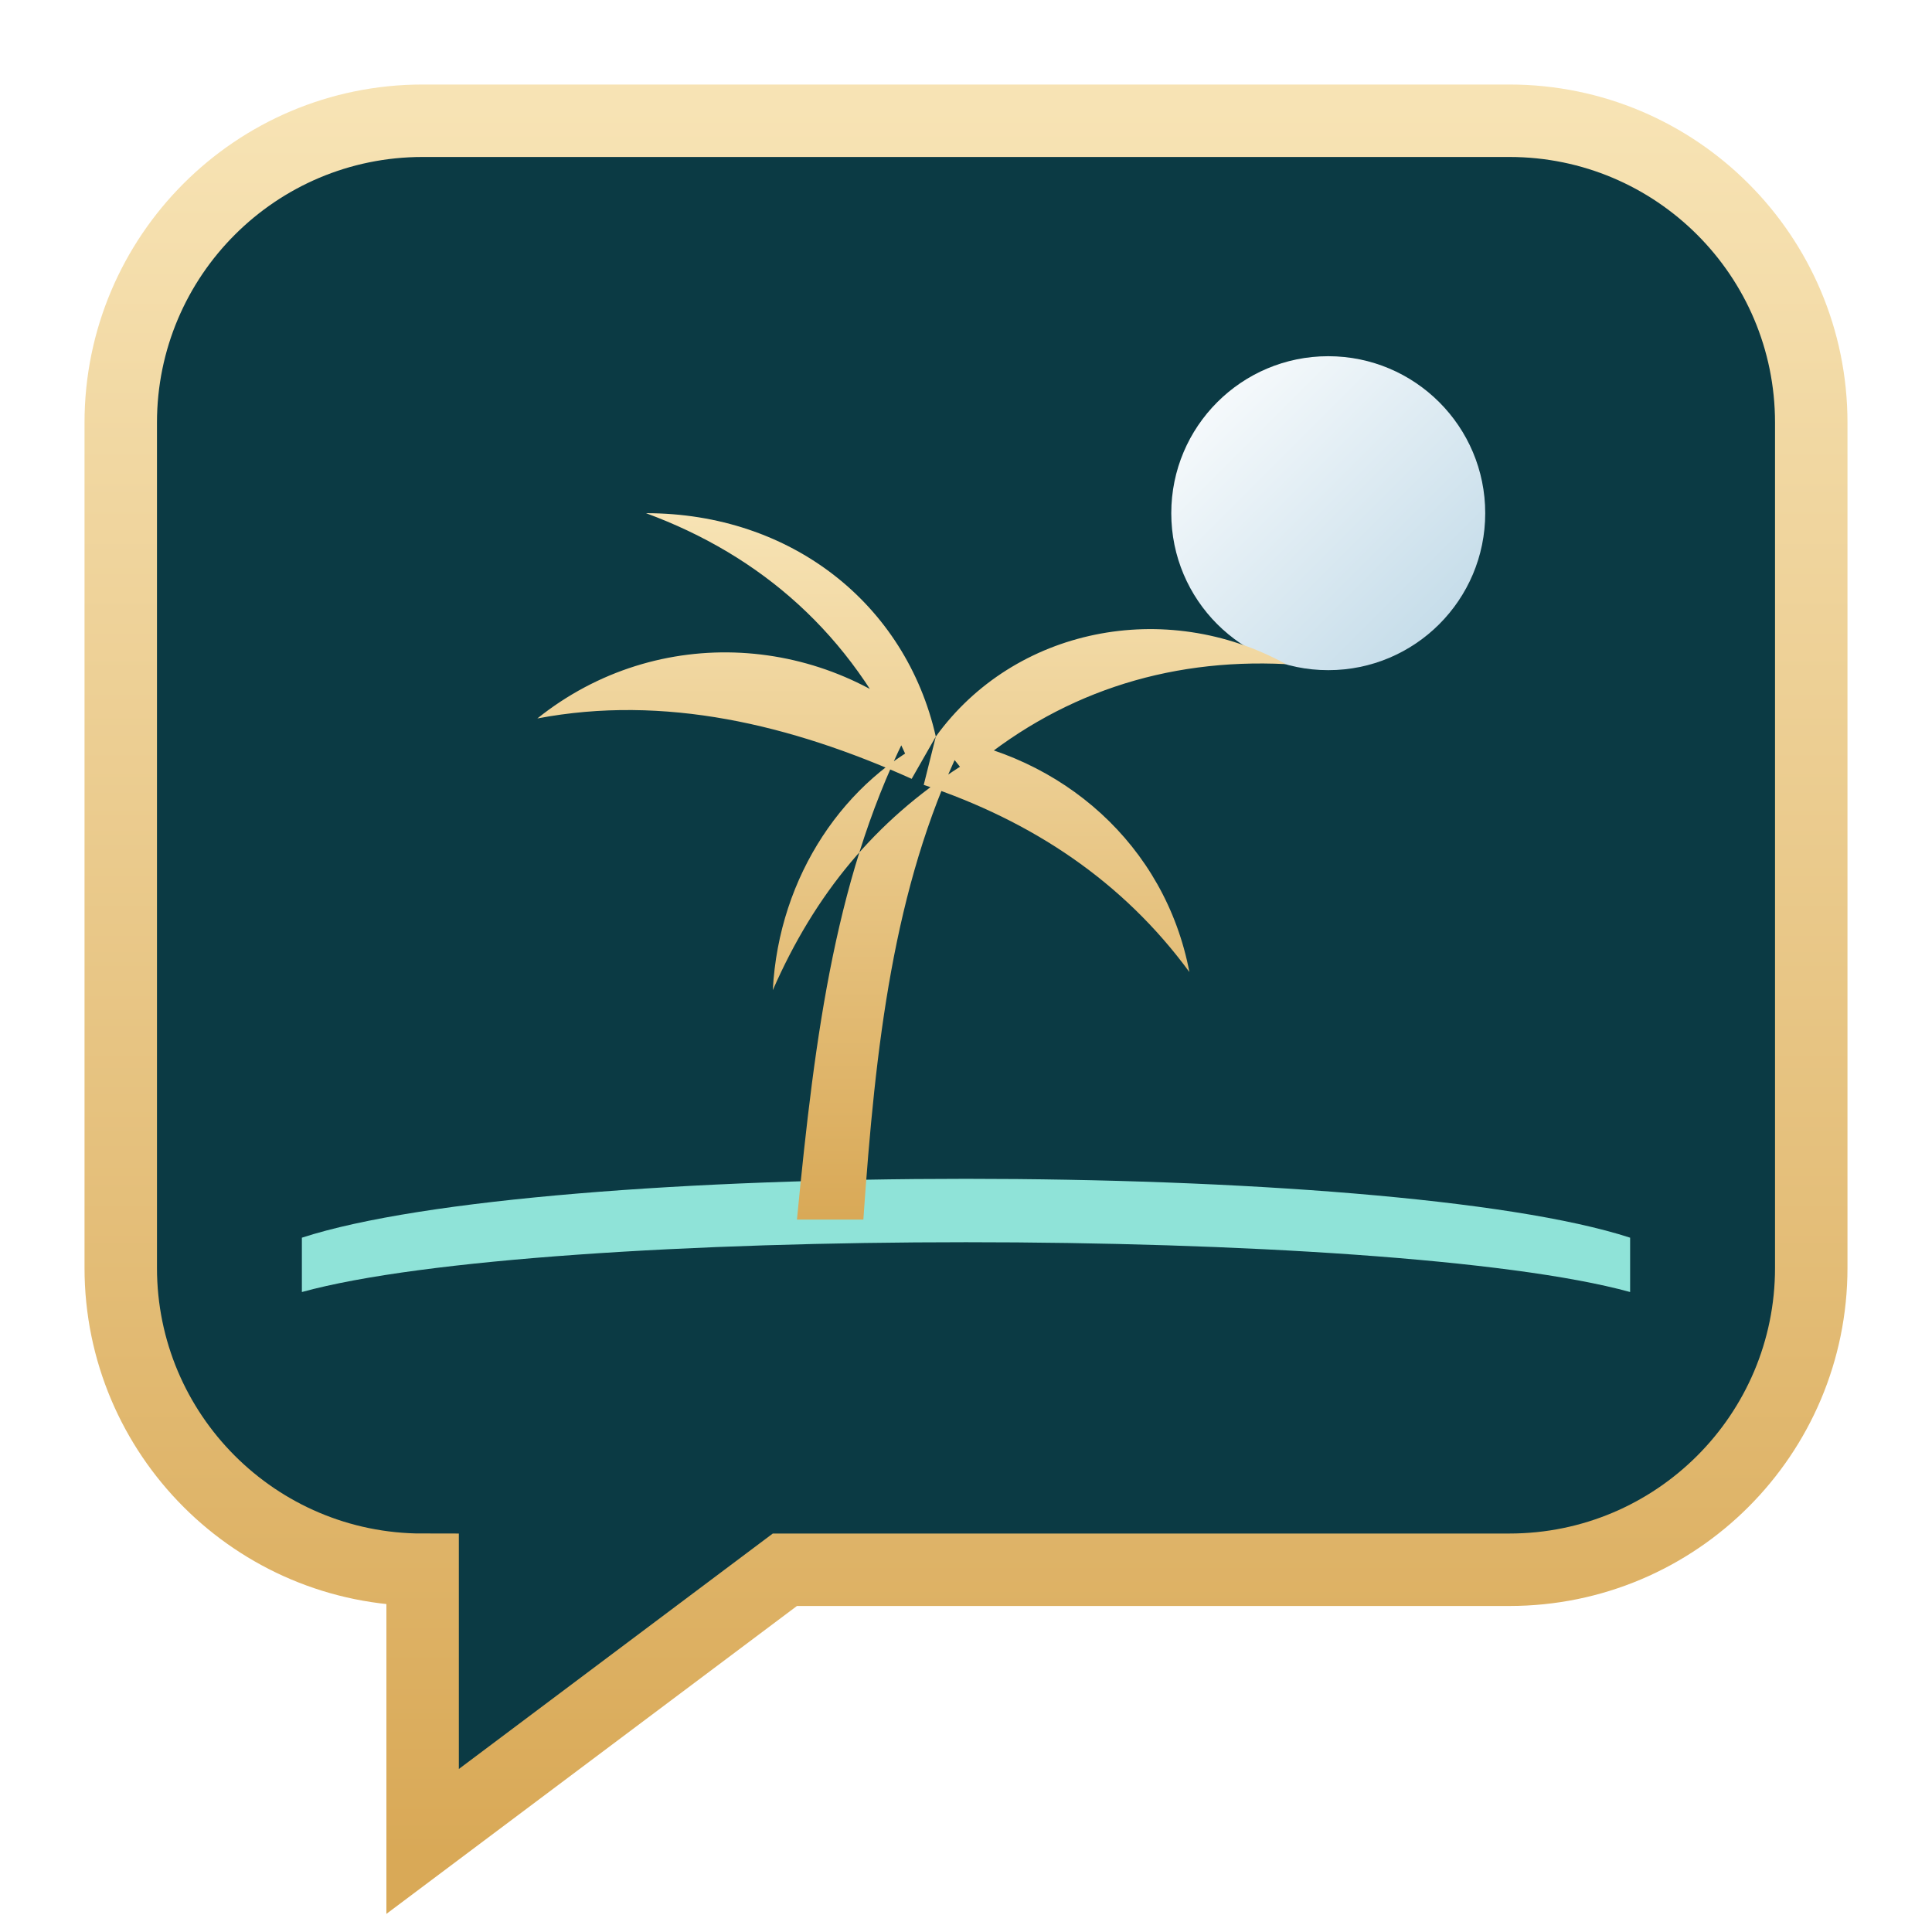
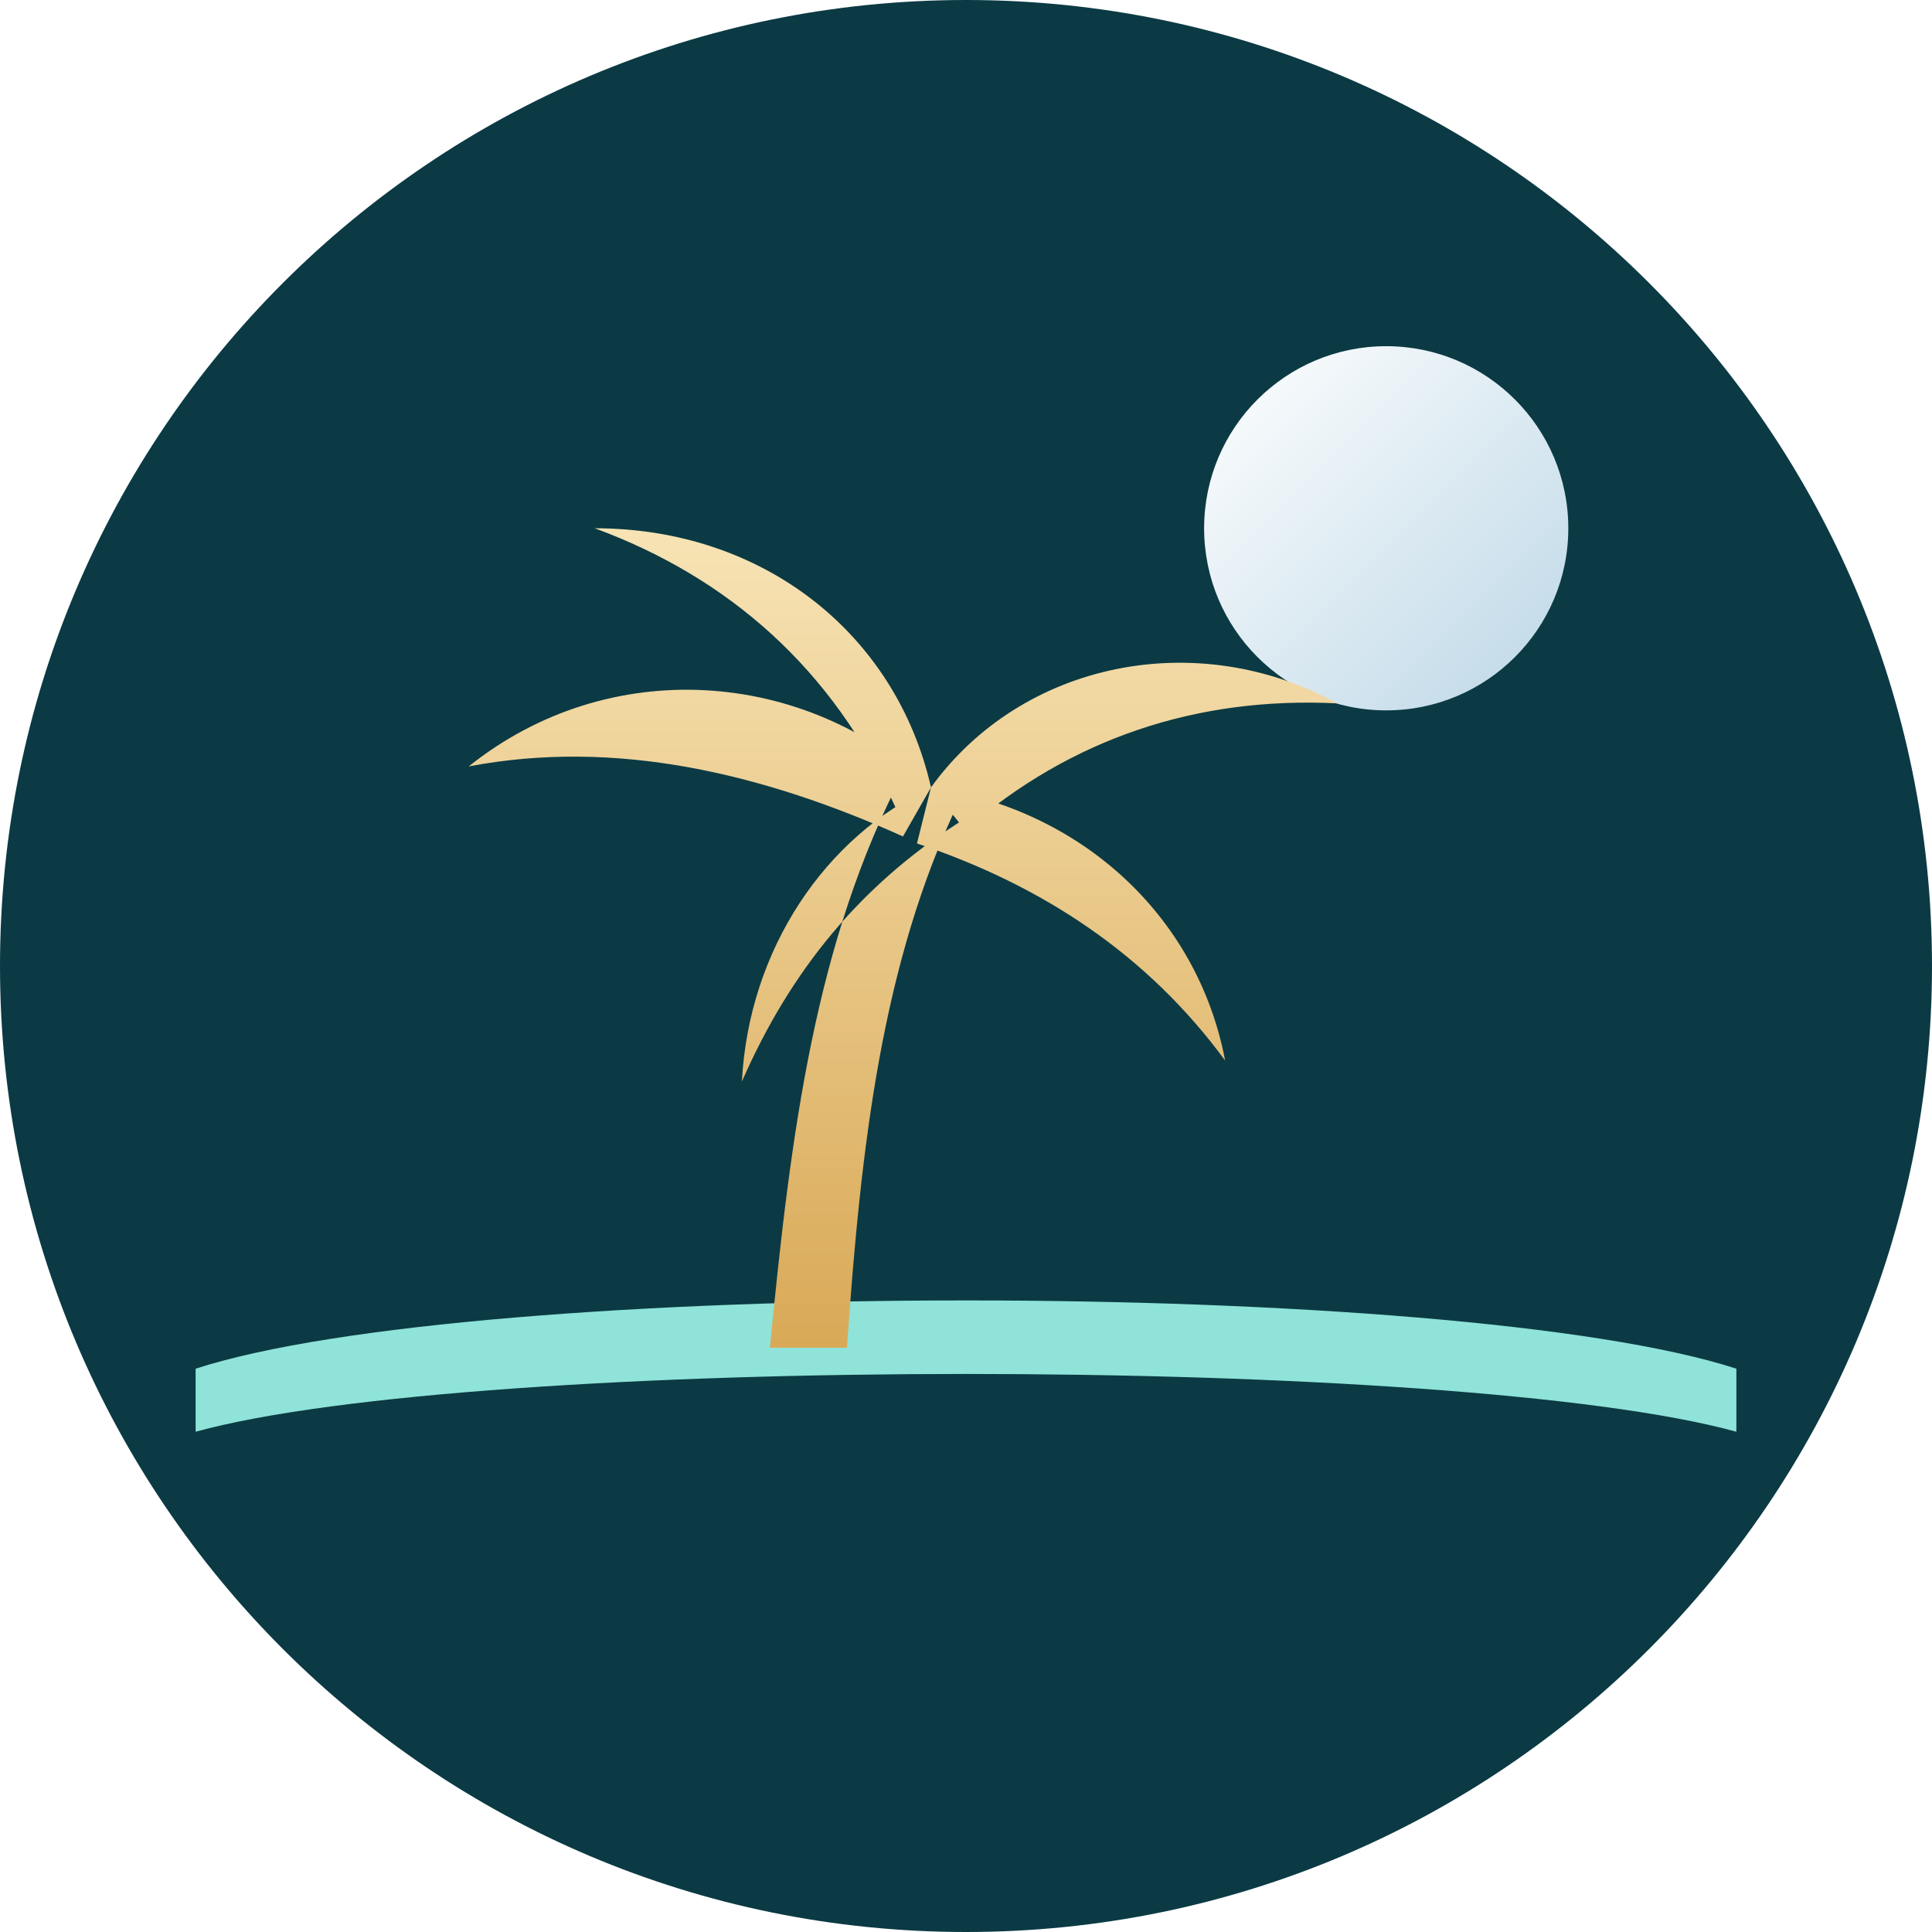
<svg xmlns="http://www.w3.org/2000/svg" viewBox="0 0 64 64" width="64" height="64">
  <defs>
    <linearGradient id="gold" x1="0" y1="0" x2="0" y2="1">
      <stop offset="0" stop-color="#f7e3b4" />
      <stop offset="1" stop-color="#d9a957" />
    </linearGradient>
    <linearGradient id="moon" x1="0" y1="0" x2="1" y2="1">
      <stop offset="0" stop-color="#ffffff" />
      <stop offset="1" stop-color="#bcd7e6" />
    </linearGradient>
  </defs>
-   <path fill="#0b3a44" stroke="url(#gold)" stroke-width="2.4" d="M14 4h36a10 10 0 0 1 10 10v28a10 10 0 0 1-10 10H26l-12 9v-9a10 10 0 0 1-10-10V14A10 10 0 0 1 14 4Z" />
-   <circle cx="44" cy="17" r="5.2" fill="url(#moon)" />
-   <path fill="#8fe3d8" d="M10 41c8-2.6 36-2.6 44 0v1.8c-8-2.2-36-2.2-44 0Z" />
-   <path fill="url(#gold)" d="M26.4 40.4c.6-6.2 1.3-11.6 3.8-16.4l1.6.8c-2.2 4.6-2.8 9.8-3.2 15.6ZM31 24.4c-3.6-3.4-9.2-3.8-13.2-.6c4.2-.8 8.4.2 12.4 2ZM31 24.4c-1-4.4-4.8-7.4-9.6-7.4c3.8 1.4 6.8 4 8.6 8ZM31 24.4c2.6-3.6 7.6-4.6 11.6-2.4c-4-.2-7.6 1-10.6 3.6ZM31 24.4c4.2.6 7.6 3.6 8.4 7.8c-2.2-3-5.2-5-8.8-6.2ZM31 24.4c-3 1.4-5.2 4.6-5.4 8.4c1.4-3.2 3.4-5.6 6.2-7.4Z" />
+   <circle cx="32" cy="32" r="32" fill="#0b3a44" />
+   <g transform="translate(32 32) scale(1.16) translate(-32 -29.5)">
+     <circle cx="44" cy="17" r="5.2" fill="url(#moon)" />
+     <path fill="#8fe3d8" d="M10 41c8-2.6 36-2.6 44 0v1.8c-8-2.2-36-2.2-44 0Z" />
+     <path fill="url(#gold)" d="M26.4 40.4c.6-6.2 1.3-11.6 3.8-16.4l1.6.8c-2.2 4.6-2.8 9.8-3.2 15.6ZM31 24.4c-3.6-3.4-9.2-3.8-13.2-.6c4.2-.8 8.4.2 12.4 2ZM31 24.4c-1-4.4-4.8-7.4-9.6-7.4c3.8 1.4 6.8 4 8.6 8ZM31 24.4c2.6-3.6 7.6-4.6 11.6-2.4c-4-.2-7.6 1-10.6 3.6ZM31 24.4c4.2.6 7.6 3.6 8.4 7.8c-2.2-3-5.2-5-8.8-6.2ZM31 24.4c-3 1.4-5.2 4.6-5.4 8.4c1.4-3.2 3.4-5.6 6.2-7.4Z" />
+   </g>
</svg>
